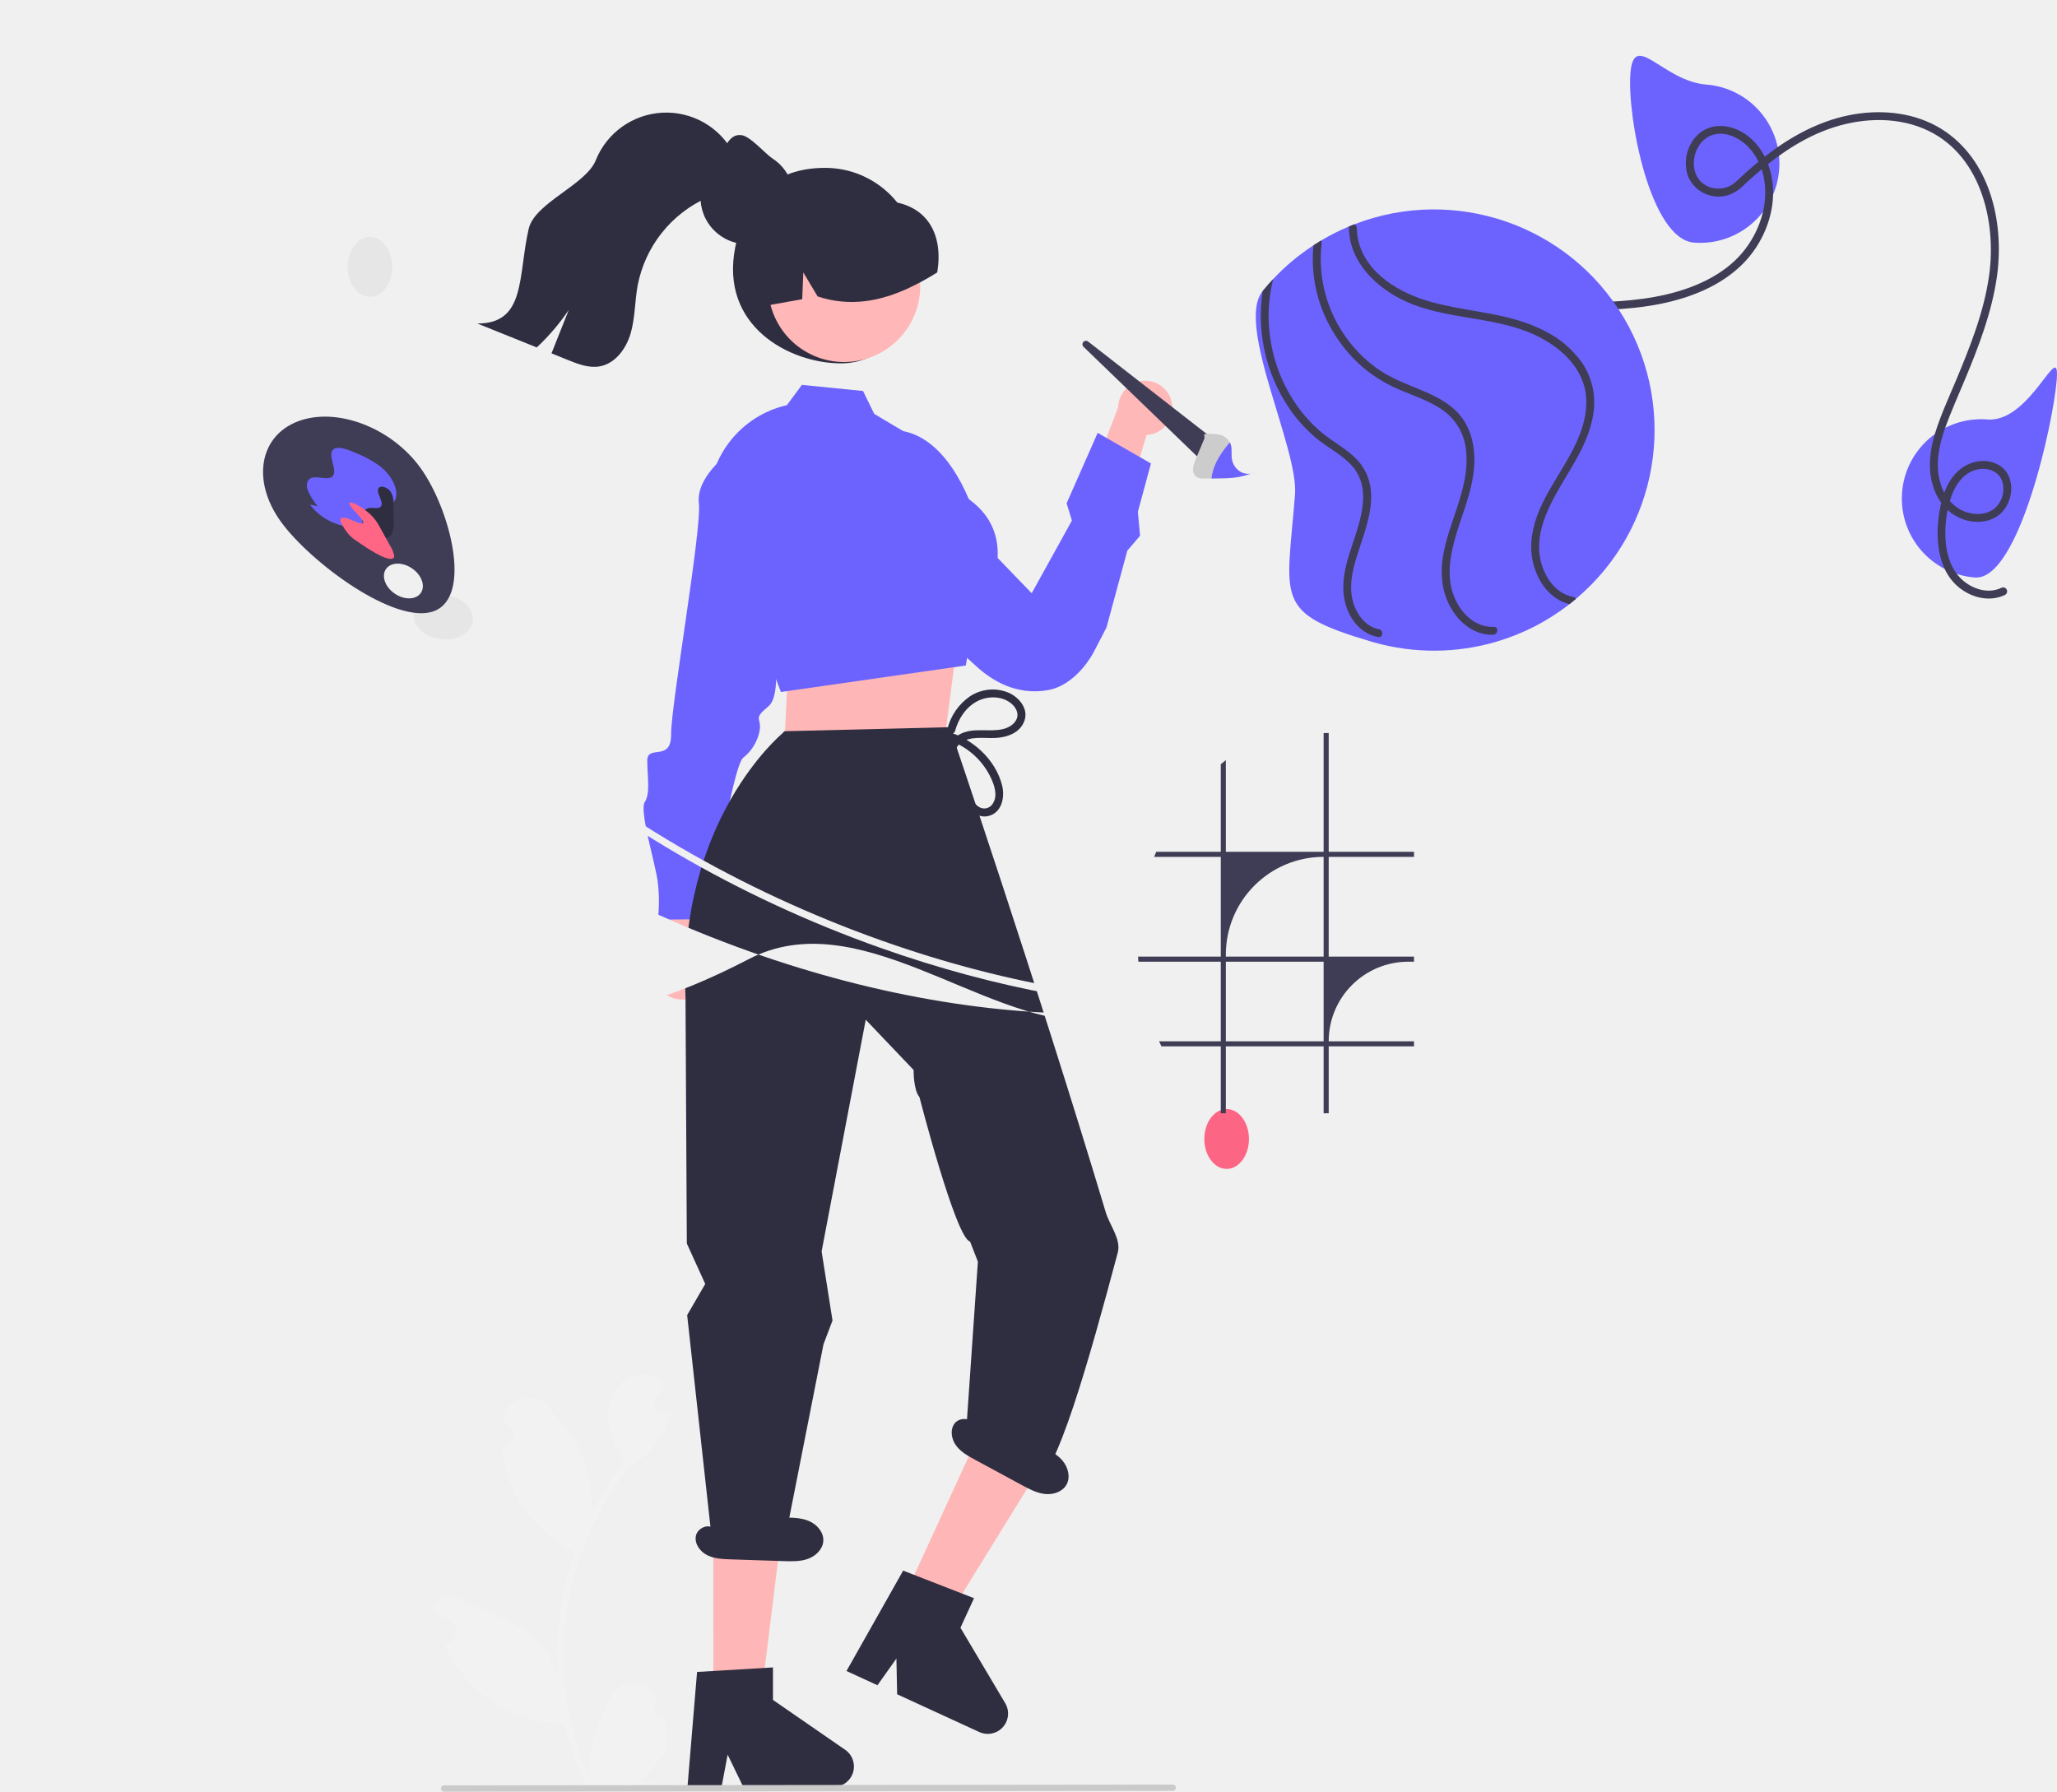
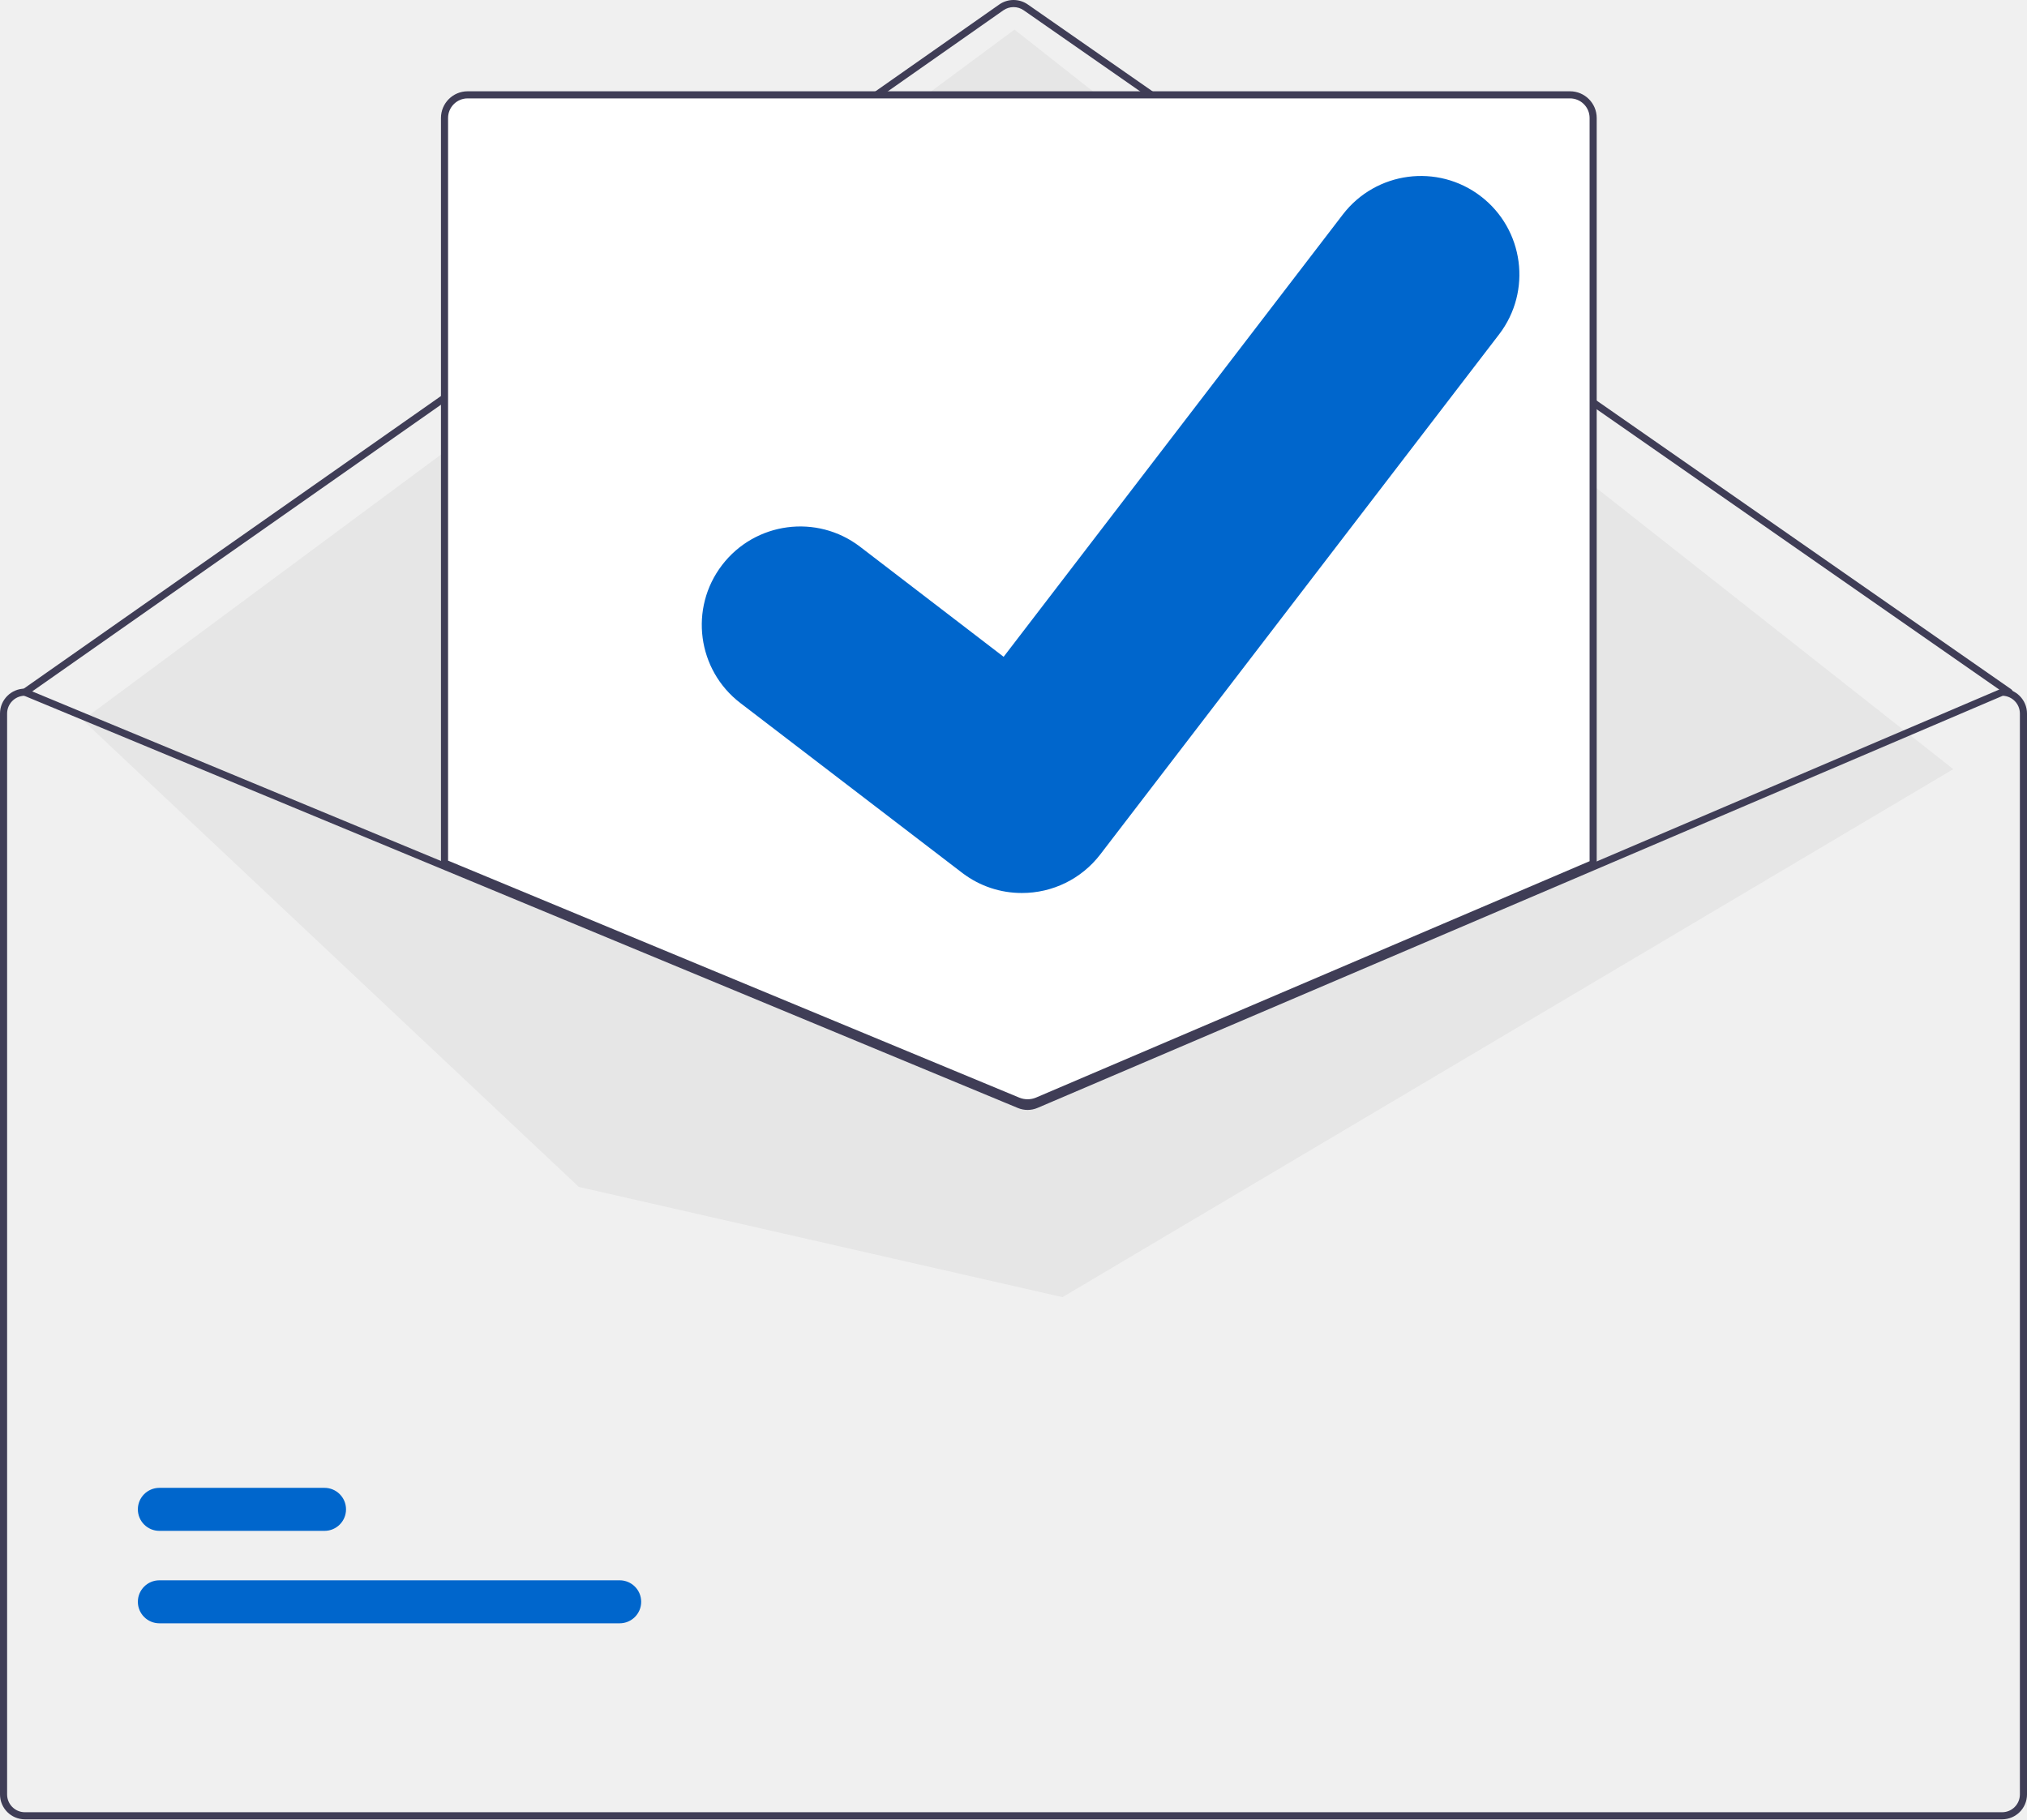
- <svg xmlns="http://www.w3.org/2000/svg" data-name="Layer 1" width="778.6" height="678.194" viewBox="0 0 778.6 678.194">
-   <path d="M461.855,761.164a3.613,3.613,0,0,1-2.619-6.263c.091-.362.156-.622.248-.984q-.049-.118-.098-.236a9.703,9.703,0,0,0-17.898.067c-2.927,7.051-6.654,14.113-7.572,21.568a28.705,28.705,0,0,0,.504,9.872,115.086,115.086,0,0,1-10.469-47.799,111.08,111.08,0,0,1,.689-12.392q.571-5.06,1.584-10.047a116.419,116.419,0,0,1,23.087-49.342A30.983,30.983,0,0,0,462.195,652.239a23.634,23.634,0,0,0,2.149-6.458c-.627.082-1.265.134-1.892.175-.195.01-.401.021-.597.031l-.074.003a3.58,3.58,0,0,1-2.94-5.832q.406-.5.813-.999c.411-.514.833-1.018,1.244-1.532a1.784,1.784,0,0,0,.134-.154c.473-.586.946-1.162,1.419-1.748a10.352,10.352,0,0,0-3.394-3.28c-4.741-2.777-11.281-.854-14.706,3.435-3.435,4.288-4.083,10.304-2.89,15.662a41.485,41.485,0,0,0,5.738,12.793c-.257.329-.525.648-.782.977a117.171,117.171,0,0,0-12.23,19.375,48.709,48.709,0,0,0-2.908-22.624c-2.783-6.715-8.001-12.37-12.595-18.175-5.519-6.973-16.835-3.93-17.807,4.909q-.014.128-.028.257,1.024.577,2.004,1.226a4.901,4.901,0,0,1-1.976,8.919l-.1.015a48.767,48.767,0,0,0,1.285,7.291,50.21,50.21,0,0,0,25,31.468c.401.206.792.411,1.193.607a119.597,119.597,0,0,0-6.438,30.296,113.434,113.434,0,0,0,.082,18.315l-.031-.216a29.974,29.974,0,0,0-10.232-17.308c-7.874-6.469-18.999-8.851-27.494-14.05a5.625,5.625,0,0,0-8.616,5.473q.017.114.035.227a32.926,32.926,0,0,1,3.692,1.779q1.024.578,2.004,1.226a4.901,4.901,0,0,1-1.976,8.919l-.1.015c-.072.01-.134.021-.206.031a48.808,48.808,0,0,0,8.978,14.058,50.254,50.254,0,0,0,36.446,15.991h.01a119.563,119.563,0,0,0,8.032,23.447H461.136c.103-.319.195-.648.288-.967a32.599,32.599,0,0,1-7.939-.473c2.129-2.612,4.257-5.245,6.386-7.857a1.781,1.781,0,0,0,.134-.154c1.08-1.337,2.17-2.663,3.25-4l.001-.002a47.75,47.75,0,0,0-1.399-12.164Z" transform="translate(-210.6999 -110.9029)" fill="#f2f2f2" />
-   <path d="M558.01,209.444c0,19.33-9.67,39-29,39s-46-14-40-44c3.791-18.955,14.67-30,34-30A35,35,0,0,1,558.01,209.444Z" transform="translate(-210.6999 -110.9029)" fill="#2f2e41" />
-   <path d="M476.924,485.619a10.761,10.761,0,0,0-2.303-16.339l8.462-37.293-18.599,6.998-5.184,34.341a10.819,10.819,0,0,0,17.624,12.293Z" transform="translate(-210.6999 -110.9029)" fill="#ffb8b8" />
-   <path d="M516.402,353.435l-12.982,1.321s3.395,19.231-1.914,23.562-3.169,4.311-3.138,7.521-2.058,8.581-6.308,11.832S478.973,458.828,478.973,458.828l-19.261.185a60.351,60.351,0,0,0-.144-14.981c-1.142-7.48-6.915-26.323-4.805-29.553s.999-9.172.937-15.592,9.123.674,9.021-10.027S476.399,311.011,475.236,301.391s10.526-18.294,10.526-18.294l10.701-.103Z" transform="translate(-210.6999 -110.9029)" fill="#6c63ff" />
-   <path d="M654.214,263.129a10.196,10.196,0,0,1-9.52,12.402l-10.414,34.704L622.204,295.789l11.741-30.741a10.251,10.251,0,0,1,20.269-1.919Z" transform="translate(-210.6999 -110.9029)" fill="#ffb8b8" />
-   <path d="M544.268,274.432s25.176-9.439,38.825,42.254l18.119,18.766,15.222-27.506-2.013-6.525,11.765-26.671,20.171,11.576-4.965,18.311.839,9.052-4.82,5.63-7.89,29.098-4.936,9.507S618.36,370.096,607.494,372.101a28.137,28.137,0,0,1-8.783.249c-5.722-.747-11.993-3.384-18.437-9.205-23.908-21.594-38.048-38.252-38.048-38.252Z" transform="translate(-210.6999 -110.9029)" fill="#6c63ff" />
-   <path d="M665.64,285.427l-44.817-43.252a1.326,1.326,0,0,1,1.736-2l47.52,37.022Z" transform="translate(-210.6999 -110.9029)" fill="#3f3d56" />
-   <path d="M684.098,290.221a30.252,30.252,0,0,1-6.952,1.553c-1.206.119-2.416.161-3.616.175-.421.015-.848.016-1.266.022-.997.015-1.994.029-3.001.041-.848.016-1.706.029-2.551.036-1.244.019-2.61-.007-3.502-.881a3.919,3.919,0,0,1-.881-3.237,13.193,13.193,0,0,1,1.075-3.451c1.075-2.588,2.16-5.172,3.235-7.759l-.168-1.448a17.109,17.109,0,0,1,5.936.182,6.104,6.104,0,0,1,3.805,2.912,5.142,5.142,0,0,1,.403,1.013c.421,1.542.118,3.253.299,4.867a8.339,8.339,0,0,0,.186.996,6.777,6.777,0,0,0,3.598,4.51A6.26,6.26,0,0,0,684.098,290.221Z" transform="translate(-210.6999 -110.9029)" fill="#ccc" />
-   <path d="M687.249,288.967a7.187,7.187,0,0,1-3.151,1.254A33.746,33.746,0,0,0,687.249,288.967Z" transform="translate(-210.6999 -110.9029)" fill="#e6e6e6" />
-   <path d="M684.098,290.221a30.252,30.252,0,0,1-6.952,1.553c-1.206.119-2.416.161-3.616.175-.421.015-.848.016-1.266.022-.997.015-1.994.029-3.001.041a14.575,14.575,0,0,1,.227-1.505c.94-4.642,3.671-8.59,6.723-12.141a5.142,5.142,0,0,1,.403,1.013c.421,1.542.118,3.253.299,4.867a8.339,8.339,0,0,0,.186.996,6.777,6.777,0,0,0,3.598,4.51A6.26,6.26,0,0,0,684.098,290.221Z" transform="translate(-210.6999 -110.9029)" fill="#6c63ff" />
-   <polygon points="299.8 250.089 298.019 258.576 296.505 289.88 357.341 281.643 362.012 245.395 355.555 234.785 299.8 250.089" fill="#ffb6b6" />
-   <circle cx="530.233" cy="219.146" r="28.792" transform="translate(-127.0893 468.3822) rotate(-61.33671)" fill="#ffb7b7" />
-   <path d="M486.856,321.981l-7.917-20.57a38.089,38.089,0,0,1,29.497-37.126l.109-.025,5.693-7.671,23.131,2.314,4.24,8.665,16.761,9.98,19.063,22.321c6.003,4.311,9.57,9.838,10.601,16.43,2.191,13.995-7.608,27.997-8.773,29.603L576.257,362.815,506.821,372.766l-.53.067Z" transform="translate(-210.6999 -110.9029)" fill="#6c63ff" />
-   <path d="M500.101,226.694c.261-.041.522-.096.783-.137,4.491-.797,8.982-1.579,13.46-2.39l.412-10.15,5.425,9.092c12.375,4.107,23.953,1.786,34.844-3.337A98.372,98.372,0,0,0,565.463,214.017c2.343-14.297-3.568-25.564-18.747-27.002-.471-.045-.81-.439-1.222-.646a.013.013,0,0,1-.014-.014c-.7-.33-1.415-.645-2.129-.934a31.716,31.716,0,0,0-33.292,6.455C501.268,200.269,497.313,214.127,500.101,226.694Z" transform="translate(-210.6999 -110.9029)" fill="#2f2e41" />
-   <polygon points="342.209 604.549 358.727 612.139 395.863 552.037 371.484 540.835 342.209 604.549" fill="#ffb6b6" />
-   <path d="M552.556,705.421l26.828,10.441-5.141,11.187,16.946,28.553a7.691,7.691,0,0,1-9.825,10.914L550.278,752.23l-.273-13.528-7.177,10.105-11.721-5.386Z" transform="translate(-210.6999 -110.9029)" fill="#2f2e41" />
-   <polygon points="270.001 641.839 288.18 641.839 296.828 571.721 269.998 571.722 270.001 641.839" fill="#ffb6b6" />
-   <path d="M470.815,608.863l-.001-.188,6.828-11.767-6.972-15.317-.495-93.091c-2.746-67.272,36.282-99.609,36.589-99.927l.846-.88,62.59-1.532s32.897,96.573,59.031,183.59c1.545,5.143,5.913,10.216,4.555,15.307-10.776,40.385-23.567,86.094-31.776,87.385l-26-14,4.832-69.992-2.971-7.617c-5.322-.98-19.158-54.675-19.158-54.675-2.319-2.754-2.2-10.239-2.2-10.239l-18.122-19.027-16.703,87.702,4.13,26.158-3.418,8.994-14.638,74.254-.156,1.196-27.597-2.755Z" transform="translate(-210.6999 -110.9029)" fill="#2f2e41" />
-   <path d="M474.545,743.775l28.737-1.715v12.312l27.321,18.869a7.691,7.691,0,0,1-4.37,14.019H492.021l-5.897-12.179-2.302,12.179H470.922Z" transform="translate(-210.6999 -110.9029)" fill="#2f2e41" />
-   <path d="M511.132,185.641v.024a17.412,17.412,0,0,1-.572,4.466c-.061.256-.134.523-.219.779v.012a17.664,17.664,0,0,1-10.89,11.341c-.377.146-.767.268-1.156.377a15.783,15.783,0,0,1-2.507.511,15.995,15.995,0,0,1-2.3.158,17.512,17.512,0,0,1-1.801-.085,17.039,17.039,0,0,1-4.101-.937,5.154,5.154,0,0,1-.608-.219,2.968,2.968,0,0,1-.292-.122,17.661,17.661,0,0,1-9.114-23.91l.012-.012a17.307,17.307,0,0,1,3.468-4.867c3.188-3.176,4.593-11.135,9.436-11.135a6.621,6.621,0,0,1,.694.024c3.249.11,9.254,7.12,11.81,8.774a17.223,17.223,0,0,1,4.843,4.587,17.44,17.44,0,0,1,2.847,6.279A17.669,17.669,0,0,1,511.132,185.641Z" transform="translate(-210.6999 -110.9029)" fill="#2f2e41" />
-   <path d="M489.575,179.497c-2.74,3.19-7.03,4.43-10.9,6.09a45.855,45.855,0,0,0-26.64,33.5c-1.07,5.97-.93,12.15-2.62,17.97-1.68,5.82-5.84,11.53-11.81,12.54-4.04.69-8.09-.87-11.89-2.41q-3.135-1.26-6.27-2.53,3.27-8.205,6.53-16.41a83.161,83.161,0,0,1-12.11,14.17q-11.235-4.53-22.49-9.06c18.46.07,15.31-17.85,19.44-35.83,2.27-9.88,21.6-16.57,25.39-25.97a28.756,28.756,0,0,1,52.16-2.62C492.155,170.447,492.265,176.347,489.575,179.497Z" transform="translate(-210.6999 -110.9029)" fill="#2f2e41" />
-   <path d="M567.981,390.569a27.25,27.25,0,0,1,18.686,16.926c.821,2.368,1.334,5.176-.078,7.428a3.787,3.787,0,0,1-4.656,1.765c-1.844-.759-3.114-2.645-4.051-4.315a54.66,54.66,0,0,1-3.194-7.327c-1.448-3.798-4.538-10.138-.127-13.107,3.71-2.497,8.622-1.527,12.797-1.698,4.511-.185,9.525-1.913,11.128-6.588,1.559-4.547-2.095-8.824-6.034-10.553a15.683,15.683,0,0,0-14.64,1.395,21.228,21.228,0,0,0-8.5,12.295,1.501,1.501,0,0,0,2.893.798c1.238-4.522,3.918-8.777,8.099-11.094,3.914-2.17,9.282-2.303,12.934.505,1.806,1.389,3.225,3.701,2.3,5.997-.849,2.107-3.06,3.36-5.164,3.868-4.76,1.151-9.738-.338-14.483,1.182-4.524,1.45-7.131,5.15-6.479,9.952a36.095,36.095,0,0,0,2.383,7.848,67.798,67.798,0,0,0,3.241,7.573c1.884,3.56,5.28,7.414,9.762,6.37,5.108-1.19,6.321-7.154,5.226-11.54-2.496-10.002-11.456-18.014-21.246-20.57a1.501,1.501,0,0,0-.798,2.893Z" transform="translate(-210.6999 -110.9029)" fill="#2f2e41" />
-   <path d="M612.876,663.787c-2.121-2.508-5.146-4.038-8.086-5.502l-24.664-12.286-.702,4.377c-.932-2.879-5.51-3.091-7.365-.7s-1.262,6.004.548,8.43,4.558,3.939,7.219,5.38q8.852,4.791,17.704,9.582c2.749,1.488,5.588,3.005,8.695,3.344s6.589-.78,8.137-3.496C615.988,670.062,614.996,666.294,612.876,663.787Z" transform="translate(-210.6999 -110.9029)" fill="#2f2e41" />
-   <path d="M516.928,686.663c-3.017-1.297-6.408-1.315-9.692-1.312q-13.777.011-27.555.022l1.326,4.23c-2.12-2.16-6.31-.305-6.903,2.663s1.552,5.936,4.255,7.298,5.837,1.489,8.862,1.589q10.06.333,20.119.667c3.124.104,6.341.193,9.274-.891,2.932-1.084,5.547-3.641,5.72-6.762C522.516,690.888,519.946,687.96,516.928,686.663Z" transform="translate(-210.6999 -110.9029)" fill="#2f2e41" />
-   <path d="M671.798,493.197c-40.413,0-84.328-8.053-127.949-23.539-53.943-19.15-103.402-48.054-143.032-83.589l1.173-2.353c39.439,35.363,88.679,64.135,142.399,83.205,48.546,17.235,97.455,25.22,141.423,23.113l.076,2.829Q678.924,493.198,671.798,493.197Z" transform="translate(-210.6999 -110.9029)" fill="#f0f0f0" />
-   <path d="M309.753,345.716c-32.38-42.744-19.539-91.529-38.51-125.563C198.537,89.713,288.065,101.731,389.286,127.097l.241,2.814c-64.423,9.942-106.791,43.098-116.242,90.966-7.345,37.201,6.133,80.82,37.95,122.821Z" transform="translate(-210.6999 -110.9029)" fill="#f0f0f0" />
-   <path d="M622.169,497.444c-40.413,0-86.857-44.846-127.949-23.539-124.415,64.514-107.289-43.44-143.032-83.589l1.173-2.354c39.439,35.363,88.679,64.135,142.399,83.205,48.546,17.235,97.455,25.22,141.423,23.113l.076,2.829Q629.295,497.446,622.169,497.444Z" transform="translate(-210.6999 -110.9029)" fill="#f0f0f0" />
-   <path d="M714.881,479.636l-.676-2.683c36.144-16.387,33.038-65.195,65.375-76.341,246.334-84.904,3.175-94.479-51.519-139.389-48.91-40.161-102.214-86.854-169.957-110.902l.54-2.738c68.039,24.154,128.69,63.744,170.78,111.478,42.302,47.973,60.839,98.501,52.197,142.275C774.807,435.856,751.728,462.931,714.881,479.636Z" transform="translate(-210.6999 -110.9029)" fill="#f0f0f0" />
-   <path d="M382.998,498.628c-43.501-71.123-101.296-134.653-172.298-172.525L212.459,324.536C243.939,388.122,304.808,449.029,383.854,496.04Z" transform="translate(-210.6999 -110.9029)" fill="#f0f0f0" />
-   <path d="M662.192,580.444q-12.286,0-24.992-.736l.091-2.829c62.476,35.545,118.21,27.092,161.3-29.34l.79,2.627C762.469,570.111,715.42,580.444,662.192,580.444Z" transform="translate(-210.6999 -110.9029)" fill="#f0f0f0" />
-   <ellipse cx="464.297" cy="431.139" rx="8.447" ry="11.327" fill="#fd6584" />
-   <ellipse cx="378.422" cy="344.442" rx="8.447" ry="11.327" transform="translate(-229.6173 555.9749) rotate(-81.36748)" fill="#e6e6e6" />
-   <ellipse cx="140.033" cy="101.004" rx="8.447" ry="11.327" fill="#e6e6e6" />
-   <path d="M369.929,288.11c-11.017-15.354-31.81-23.288-46.443-17.722-14.633,5.566-17.564,22.526-6.547,37.88s43.446,39.506,58.079,33.939S380.946,303.464,369.929,288.11Zm.068,47.225c-1.801,2.641-6.22,2.763-9.87.274s-5.149-6.649-3.348-9.289,6.22-2.763,9.87-.274S371.798,332.694,369.997,335.335Z" transform="translate(-210.6999 -110.9029)" fill="#3f3d56" />
-   <path d="M357.493,303.129q-2.058,1.663-4.116,3.327a16.216,16.216,0,0,1-5.85,3.458,15.912,15.912,0,0,1-8.98-.535,21.5,21.5,0,0,1-10.538-7.489l2.966.661a23.117,23.117,0,0,1-3.792-6.093c-.695-2.057-.307-4.144,1.57-4.707,2.149-.645,5.608.805,7.413-.237,3.12-1.802-2.009-8.513.834-10.583,1.657-1.206,4.971-.013,7.734,1.171a43.568,43.568,0,0,1,9.694,5.176c4.908,3.79,7.625,9.765,5.621,13.223A10.151,10.151,0,0,1,357.493,303.129Z" transform="translate(-210.6999 -110.9029)" fill="#6c63ff" />
-   <path d="M356.482,314.642c-2.399.328-5.175-1.516-7.491-3.217l-.589-.771a12.508,12.508,0,0,1-.598-4.582,3.18,3.18,0,0,1,2.703-2.904c1.407-.185,3.286.422,4.215-.393,1.797-1.574-2.371-5.914-.465-7.387,1.07-.827,3.342.233,4.322,1.655a7.478,7.478,0,0,1,1.057,4.409q.048,3.401.095,6.801a11.419,11.419,0,0,1-.4,3.976A3.522,3.522,0,0,1,356.482,314.642Z" transform="translate(-210.6999 -110.9029)" fill="#2f2e41" />
-   <path d="M357.083,322.197c-3.326-.982-8.397-4.409-12.717-7.436l-1.286-1.119a23.377,23.377,0,0,1-3.395-5.048c-.498-1.365.143-2.162,2.351-1.503,1.955.584,5.033,2.242,5.944,1.915,1.76-.632-6.719-7.395-4.745-7.864,1.108-.263,5.013,2.08,7.227,4.083a17.546,17.546,0,0,1,3.972,5.123q1.941,3.529,3.882,7.057a10.837,10.837,0,0,1,1.603,3.875C359.946,322.281,359.101,322.793,357.083,322.197Z" transform="translate(-210.6999 -110.9029)" fill="#ff6584" />
-   <path d="M827.835,138.641c1.305-16.517,12.235,2.973,28.752,4.278a30,30,0,1,1-4.725,59.814C835.345,201.427,826.53,155.158,827.835,138.641Z" transform="translate(-210.6999 -110.9029)" fill="#6c63ff" />
-   <path d="M930.665,297.231a30,30,0,0,1,32.269-27.544c16.517,1.305,27.566-31.495,26.261-14.978s-14.469,76.097-30.986,74.792A30,30,0,0,1,930.665,297.231Z" transform="translate(-210.6999 -110.9029)" fill="#6c63ff" />
-   <path d="M968.316,333.383c-4.516,2.177-9.732.893-13.631-1.981-4.434-3.27-6.62-8.471-7.343-13.806a42.492,42.492,0,0,1,1.406-17.071c1.541-5.34,4.845-10.882,10.746-11.984,3.933-.734,8.131.944,9.221,5.029a9.836,9.836,0,0,1-2.526,9.311c-3.53,3.392-9.196,3.134-13.296.978-4.822-2.535-7.483-7.608-8.362-12.824-1.044-6.201.414-12.432,2.489-18.265,2.255-6.34,5.064-12.491,7.643-18.703,5.031-12.115,9.757-24.49,11.761-37.518,3.061-19.901-1.705-43.52-19.153-55.703-9.419-6.577-21.231-8.44-32.468-7.024-11.851,1.493-22.741,6.693-32.384,13.578a137.506,137.506,0,0,0-14.259,11.916,9.82,9.82,0,0,1-10.699,2.267c-9.274-3.774-6.318-18.864,3.241-19.989,4.343-.511,8.817,1.912,11.763,4.94a23.284,23.284,0,0,1,6.016,12.418c1.635,9.792-1.995,20.142-8.301,27.627-7.124,8.456-17.951,13.216-28.49,15.723-11.999,2.855-24.341,3-36.606,3.272-12.552.278-25.252.755-37.367,4.356a92.343,92.343,0,0,0-27.226,13.379,96.454,96.454,0,0,0-35.63,48.079,88.352,88.352,0,0,0-3.37,14.384c-.283,1.911,2.709,2.139,2.991.236,3.154-21.274,14.673-40.838,30.863-54.843a91.476,91.476,0,0,1,27.319-16.389c12.038-4.567,24.825-5.725,37.601-6.098,13.049-.381,26.215-.173,39.069-2.786,11.363-2.309,22.87-6.84,31.15-15.229,7.3-7.397,11.817-17.98,11.332-28.439-.451-9.732-5.811-20.138-15.74-23.03-4.659-1.357-9.661-.494-13.122,3.063a15.13,15.13,0,0,0-3.274,15.493,12.551,12.551,0,0,0,15.355,6.969,15.275,15.275,0,0,0,5.754-3.762c9.376-8.779,19.868-16.836,32.077-21.208,11.387-4.078,24.486-4.914,35.817-.211,21.451,8.903,27.896,34.742,24.898,55.789-1.962,13.774-7.177,26.816-12.511,39.575-2.724,6.515-5.751,12.989-7.836,19.746-1.867,6.05-2.804,12.542-1.273,18.775,1.336,5.44,4.499,10.44,9.559,13.076,4.596,2.394,10.429,2.807,14.932-.04,6.51-4.116,7.975-15.481.663-19.622C962.261,284.09,956.048,285.44,952.024,289.049c-4.511,4.046-6.354,10.105-7.284,15.904-1.757,10.957-.376,24.45,10.446,30.312,4.459,2.415,9.774,3.067,14.435.82a1.501,1.501,0,0,0-1.305-2.702Z" transform="translate(-210.6999 -110.9029)" fill="#3f3d56" />
-   <path d="M700.88,298.138c1.384-17.515-22.583-64.348-12.272-77.026q1.918-2.376,4.025-4.597a82.599,82.599,0,0,1,15.231-12.75c.942-.628,1.892-1.225,2.851-1.801a84.194,84.194,0,0,1,10.604-5.352c.663-.269,1.336-.536,2.01-.804a83.506,83.506,0,0,1,83.874,141.796c-.796.679-1.61,1.337-2.444,1.984a83.165,83.165,0,0,1-27.758,14.248c-.01-.001-.011.009-.021.008a83.831,83.831,0,0,1-46.27.207l-.02-.002c-.333-.097-.667-.193-1-.3C692.667,342.81,697.718,338.163,700.88,298.138Z" transform="translate(-210.6999 -110.9029)" fill="#6c63ff" />
-   <path d="M721.279,196.99a1.581,1.581,0,0,1,.04-.378c.663-.269,1.336-.536,2.01-.804a1.5,1.5,0,0,1,.941,1.419,20.496,20.496,0,0,0,.517,4.505c2.899,12.828,16.031,20.305,27.755,23.509,14.345,3.932,29.759,3.986,43.14,11.092A37.888,37.888,0,0,1,809.504,248.157a26.922,26.922,0,0,1,4.387,18.754c-2.045,15.477-13.962,26.774-18.869,41.142-2.022,5.919-2.52,12.219-.219,18.139,1.95,5.029,5.801,9.617,11.336,10.656a1.453,1.453,0,0,1,1.064.756c-.796.679-1.61,1.337-2.444,1.984a14.578,14.578,0,0,1-2.9-1.002c-5.298-2.525-8.722-7.56-10.435-13.042-1.976-6.345-1.224-12.947.989-19.122,5.16-14.398,17.912-26.241,18.706-42.138.687-13.779-10.638-23.3-22.454-27.885-14.619-5.669-31.006-4.827-45.41-11.191C731.924,220.201,721.332,210.165,721.279,196.99Z" transform="translate(-210.6999 -110.9029)" fill="#3f3d56" />
-   <path d="M707.864,203.765c.942-.628,1.892-1.225,2.851-1.801a1.248,1.248,0,0,1,.252,1.003,50.765,50.765,0,0,0,9.649,36.202,50.158,50.158,0,0,0,12.074,11.727c4.873,3.324,10.352,5.332,15.762,7.585,5.322,2.216,10.704,4.818,14.559,9.225,3.928,4.493,5.577,10.291,5.755,16.163.415,13.916-7.495,26.051-9.126,39.594-.728,6.041.142,12.039,3.516,17.21,2.918,4.464,7.486,7.714,12.969,7.505,1.812-.078,1.694,2.561.098,2.947a1.602,1.602,0,0,1-.335.044c-6.379.238-11.837-3.684-15.211-8.845-3.93-5.998-4.901-13.006-3.906-20.02,1.935-13.57,10.148-26.112,8.91-40.153a21.073,21.073,0,0,0-7.855-15.226c-4.744-3.695-10.538-5.647-16.035-7.927a55.6,55.6,0,0,1-15.151-8.961,54.893,54.893,0,0,1-11.245-13.337A53.18,53.18,0,0,1,707.864,203.765Z" transform="translate(-210.6999 -110.9029)" fill="#3f3d56" />
-   <path d="M688.608,221.112q1.918-2.376,4.025-4.597a56.746,56.746,0,0,0-.974,23.376,58.902,58.902,0,0,0,11.663,26.832,51.603,51.603,0,0,0,10.67,10.202c4.607,3.273,9.697,6.133,12.748,11.068,6.617,10.714.568,23.538-2.684,34.235-1.705,5.583-2.861,11.581-.973,17.267,1.467,4.409,4.72,8.689,9.527,9.56,1.889.34,1.662,3.341-.236,2.991q-.534-.102-1.065-.235c-5.218-1.375-8.983-5.645-10.812-10.685-2.369-6.577-1.259-13.391.731-19.924,3.276-10.745,10.013-24.788.72-34.511-3.919-4.101-9.228-6.617-13.51-10.316a55.759,55.759,0,0,1-10.02-11.314A62.586,62.586,0,0,1,688.608,221.112Z" transform="translate(-210.6999 -110.9029)" fill="#3f3d56" />
-   <path d="M745.924,435.247v-1.926h-32.294V388.383h-1.921v44.938H674.698V398.617q-.971.763-1.916,1.571v33.133H648.337c-.272.637-.533,1.279-.78,1.926H672.782v37.761H641.461c.03.647.074,1.284.128,1.926h31.192v30.125H649.414c.286.647.588,1.284.904,1.916H672.782v25.324h1.916v-25.324h37.011v25.324h1.921v-25.324h32.294v-1.916h-32.294a30.119,30.119,0,0,1,30.125-30.125h2.168v-1.926h-32.294V435.247Zm-34.215,69.813H674.698v-30.125h37.011Zm0-32.051H674.698v-.756a37.008,37.008,0,0,1,37.011-37.006Z" transform="translate(-210.6999 -110.9029)" fill="#3f3d56" />
-   <path d="M654.569,788.79l-275.75.307a1.191,1.191,0,1,1,0-2.381l275.75-.307a1.191,1.191,0,1,1,0,2.381Z" transform="translate(-210.6999 -110.9029)" fill="#cacaca" />
+ <svg xmlns="http://www.w3.org/2000/svg" data-name="Layer 1" width="570" height="511.675" viewBox="0 0 570 511.675">
+   <path d="M879.999,389.837a.997.997,0,0,1-.571-.179L602.87,197.055a5.015,5.015,0,0,0-5.729.01L322.574,389.656a1,1,0,0,1-1.149-1.638l274.567-192.592a7.022,7.022,0,0,1,8.02-.013l276.559,192.603a1,1,0,0,1-.572,1.821Z" transform="translate(-315 -194.1626)" fill="#3f3d56" />
+   <polygon points="23.264 202.502 285.276 8.319 549.276 216.319 298.776 364.819 162.776 333.819 23.264 202.502" fill="#e6e6e6" />
+   <path d="M489.256,650.704H359.815a6.047,6.047,0,1,1,0-12.095H489.256a6.047,6.047,0,1,1,0,12.095Z" transform="translate(-315 -194.1626)" fill="#0066cc" />
+   <path d="M406.256,624.704H359.815a6.047,6.047,0,1,1,0-12.095h46.44a6.047,6.047,0,1,1,0,12.095Z" transform="translate(-315 -194.1626)" fill="#0066cc" />
+   <path d="M603.96,504.822a7.564,7.564,0,0,1-2.869-.562L439.5,437.211v-209.874a7.008,7.008,0,0,1,7-7h310a7.008,7.008,0,0,1,7,7v210.02l-.304.13L606.916,504.227A7.616,7.616,0,0,1,603.96,504.822Z" transform="translate(-315 -194.1626)" fill="#fff" />
+   <path d="M603.96,505.322a8.072,8.072,0,0,1-3.06-.599L439,437.545v-210.208a7.509,7.509,0,0,1,7.5-7.5h310a7.509,7.509,0,0,1,7.5,7.5V437.688l-156.888,66.999A8.11,8.11,0,0,1,603.96,505.322Zm-162.96-69.112,160.663,66.665a6.118,6.118,0,0,0,4.668-.028l155.669-66.479V227.337a5.507,5.507,0,0,0-5.5-5.5h-310a5.507,5.507,0,0,0-5.5,5.5Z" transform="translate(-315 -194.1626)" fill="#3f3d56" />
+   <path d="M878,387.837h-.2L763,436.857l-157.07,67.07a5.066,5.066,0,0,1-3.88.02L440,436.717l-117.62-48.8-.18-.08H322a7.008,7.008,0,0,0-7,7v304a7.008,7.008,0,0,0,7,7H878a7.008,7.008,0,0,0,7-7v-304A7.008,7.008,0,0,0,878,387.837Zm5,311a5.002,5.002,0,0,1-5,5H322a5.002,5.002,0,0,1-5-5v-304a5.011,5.011,0,0,1,4.81-5L440,438.877l161.28,66.92a7.121,7.121,0,0,0,5.44-.03L763,439.027l115.2-49.19a5.016,5.016,0,0,1,4.8,5Z" transform="translate(-315 -194.1626)" fill="#3f3d56" />
+   <path d="M602.345,445.31a27.499,27.499,0,0,1-16.546-5.496l-.296-.222-62.311-47.708a27.683,27.683,0,1,1,33.674-43.949l40.36,30.948,95.378-124.387a27.682,27.682,0,0,1,38.813-5.124l-.593.805.608-.793a27.714,27.714,0,0,1,5.124,38.813L624.369,434.506A27.694,27.694,0,0,1,602.345,445.31Z" transform="translate(-315 -194.1626)" fill="#0066cc" />
</svg>
